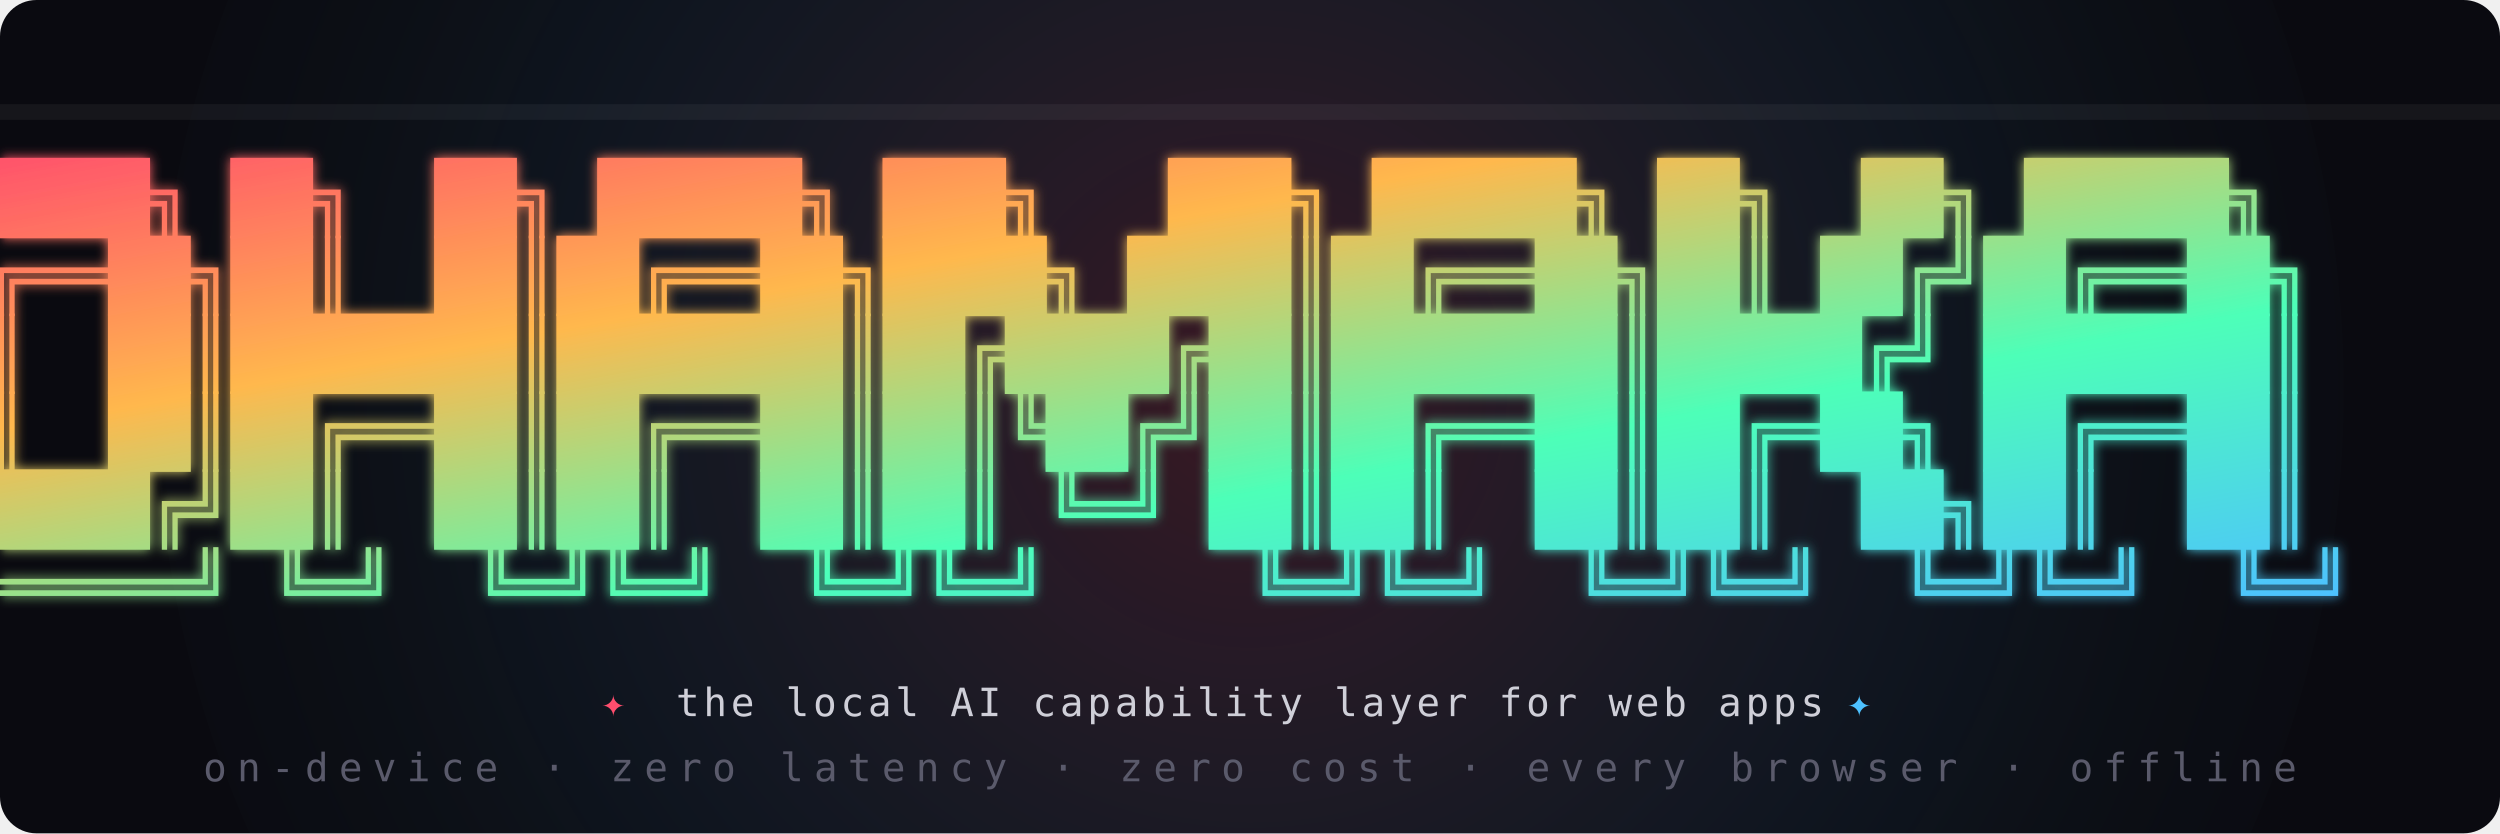
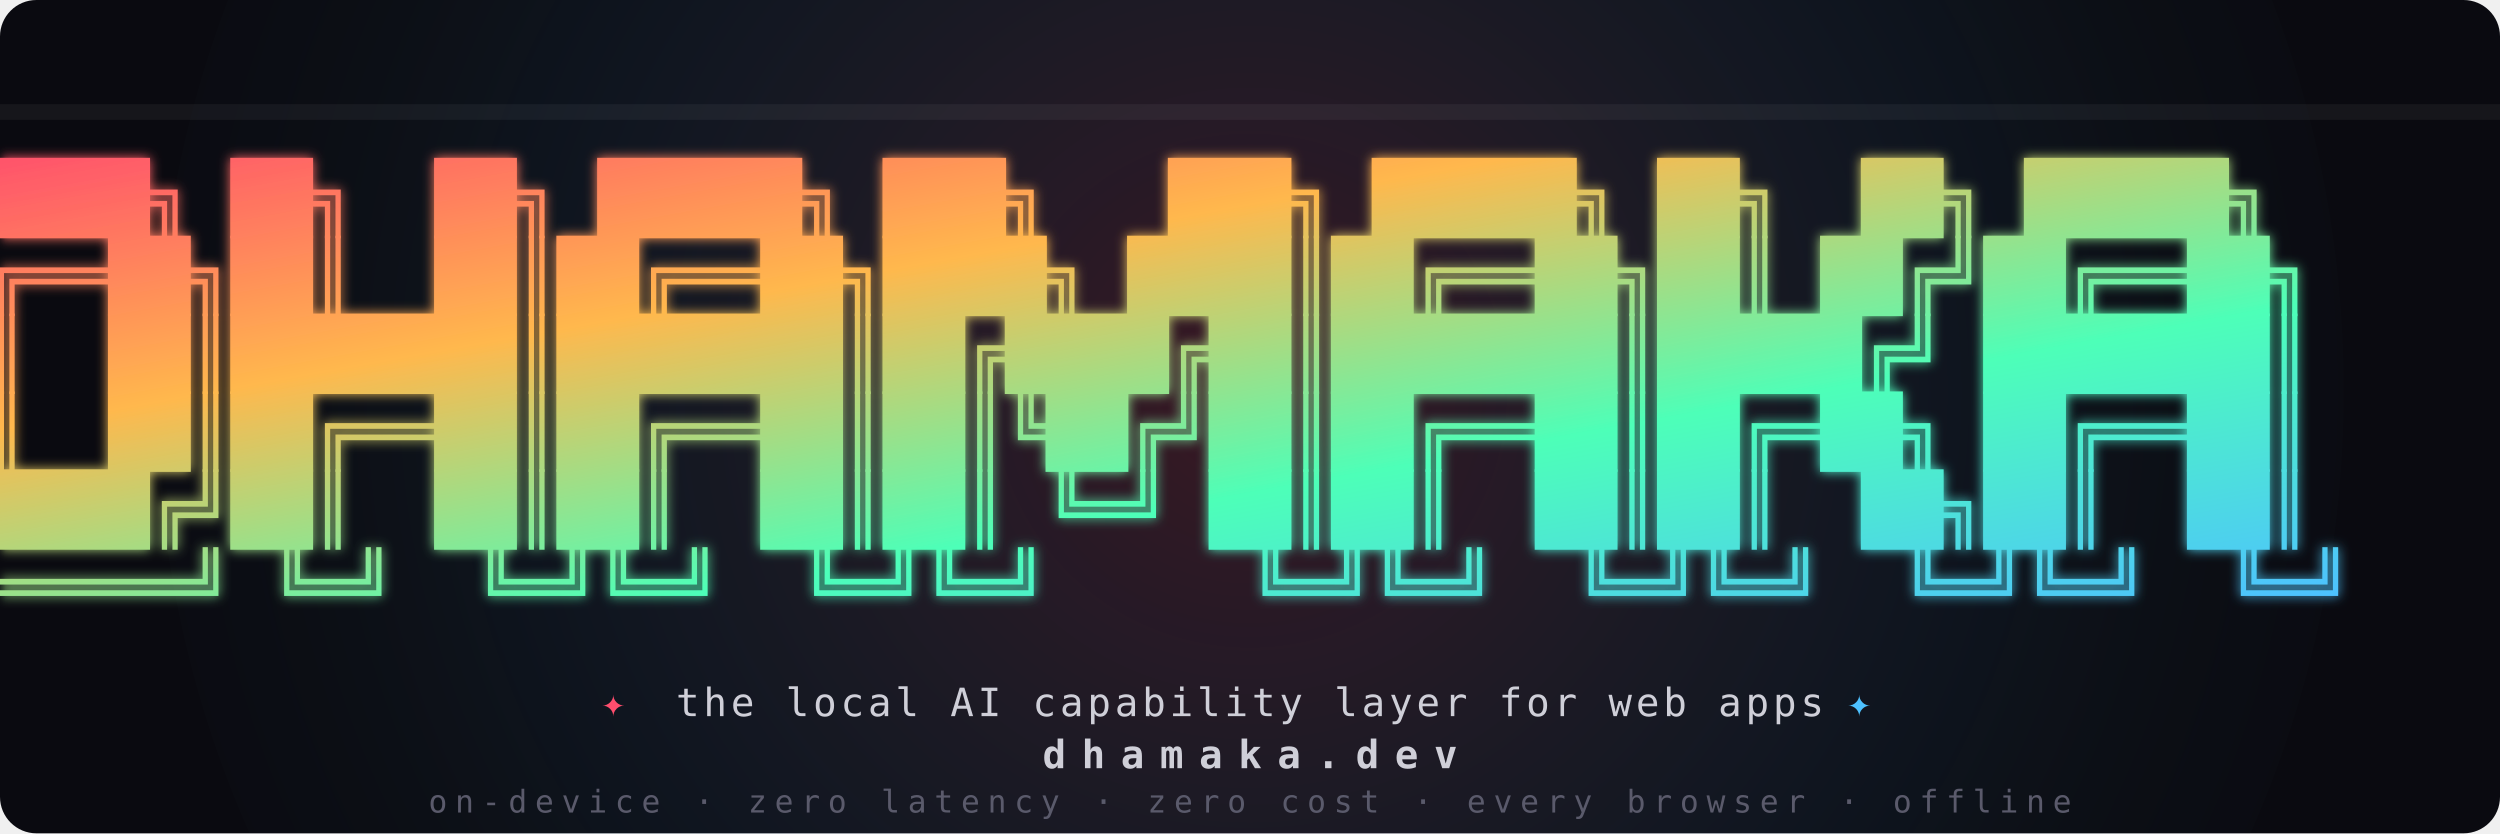
<svg xmlns="http://www.w3.org/2000/svg" viewBox="0 0 960 320" role="img" aria-label="Dhamaka — the local AI capability layer for web apps">
  <defs>
    <linearGradient id="rainbow" x1="0%" y1="0%" x2="100%" y2="100%">
      <stop offset="0%" stop-color="#ff4d6d">
        <animate attributeName="stop-color" values="#ff4d6d;#ff9a3c;#ffd93d;#6bcb77;#4dc1ff;#b84dff;#ff4d6d" dur="8s" repeatCount="indefinite" />
      </stop>
      <stop offset="33%" stop-color="#ffb84d">
        <animate attributeName="stop-color" values="#ffb84d;#ffd93d;#6bcb77;#4dc1ff;#b84dff;#ff4d6d;#ffb84d" dur="8s" repeatCount="indefinite" />
      </stop>
      <stop offset="66%" stop-color="#4dffb8">
        <animate attributeName="stop-color" values="#4dffb8;#6bcb77;#4dc1ff;#b84dff;#ff4d6d;#ff9a3c;#4dffb8" dur="8s" repeatCount="indefinite" />
      </stop>
      <stop offset="100%" stop-color="#4dc1ff">
        <animate attributeName="stop-color" values="#4dc1ff;#b84dff;#ff4d6d;#ff9a3c;#ffd93d;#6bcb77;#4dc1ff" dur="8s" repeatCount="indefinite" />
      </stop>
    </linearGradient>
    <filter id="glow" x="-50%" y="-50%" width="200%" height="200%">
      <feGaussianBlur stdDeviation="2.2" result="blur" />
      <feMerge>
        <feMergeNode in="blur" />
        <feMergeNode in="SourceGraphic" />
      </feMerge>
    </filter>
    <radialGradient id="spot" cx="50%" cy="50%" r="60%">
      <stop offset="0%" stop-color="#ff4d6d" stop-opacity="0.20" />
      <stop offset="60%" stop-color="#4dc1ff" stop-opacity="0.05" />
      <stop offset="100%" stop-color="#0a0a10" stop-opacity="0" />
    </radialGradient>
  </defs>
  <rect width="960" height="320" rx="14" fill="#0a0a10" />
  <circle cx="480" cy="150" r="420" fill="url(#spot)">
    <animate attributeName="r" values="380;460;380" dur="6s" repeatCount="indefinite" />
    <animate attributeName="opacity" values="0.55;1;0.55" dur="6s" repeatCount="indefinite" />
  </circle>
  <rect x="0" y="40" width="960" height="6" fill="#ffffff" opacity="0.05">
    <animate attributeName="y" values="40;260;40" dur="9s" repeatCount="indefinite" />
  </rect>
  <g font-family="'Cascadia Code','JetBrains Mono','Fira Code','SF Mono',Menlo,Consolas,'DejaVu Sans Mono',monospace" font-weight="700" font-size="26" fill="url(#rainbow)" filter="url(#glow)" text-anchor="middle" xml:space="preserve">
    <text x="480" y="85">
      <tspan x="480" dy="0">██████╗ ██╗  ██╗ █████╗ ███╗   ███╗ █████╗ ██╗  ██╗ █████╗ </tspan>
      <tspan x="480" dy="1.15em">██╔══██╗██║  ██║██╔══██╗████╗ ████║██╔══██╗██║ ██╔╝██╔══██╗</tspan>
      <tspan x="480" dy="1.15em">██║  ██║███████║███████║██╔████╔██║███████║█████╔╝ ███████║</tspan>
      <tspan x="480" dy="1.15em">██║  ██║██╔══██║██╔══██║██║╚██╔╝██║██╔══██║██╔═██╗ ██╔══██║</tspan>
      <tspan x="480" dy="1.15em">██████╔╝██║  ██║██║  ██║██║ ╚═╝ ██║██║  ██║██║  ██╗██║  ██║</tspan>
      <tspan x="480" dy="1.15em">╚═════╝ ╚═╝  ╚═╝╚═╝  ╚═╝╚═╝     ╚═╝╚═╝  ╚═╝╚═╝  ╚═╝╚═╝  ╚═╝</tspan>
    </text>
  </g>
  <g font-family="'Cascadia Code','JetBrains Mono','Fira Code','SF Mono',Menlo,Consolas,monospace" font-size="15" text-anchor="middle">
    <text x="480" y="275" fill="#cfcfd8" letter-spacing="1.5">
      <tspan fill="#ff4d6d">
        ✦
        <animate attributeName="fill" values="#ff4d6d;#ffb84d;#4dffb8;#4dc1ff;#b84dff;#ff4d6d" dur="4s" repeatCount="indefinite" />
      </tspan>
      <tspan>  the local AI capability layer for web apps  </tspan>
      <tspan fill="#4dc1ff">
        ✦
        <animate attributeName="fill" values="#4dc1ff;#b84dff;#ff4d6d;#ffb84d;#4dffb8;#4dc1ff" dur="4s" repeatCount="indefinite" />
      </tspan>
    </text>
-     <text x="480" y="300" fill="#5a5a6b" letter-spacing="4">
+     <text x="480" y="295" fill="#cfcfd8" letter-spacing="6" font-weight="700">
+       dhamaka.dev
+     </text>
+     <text x="480" y="312" fill="#5a5a6b" letter-spacing="3" font-size="12">
      on-device  ·  zero latency  ·  zero cost  ·  every browser  ·  offline
    </text>
  </g>
</svg>
